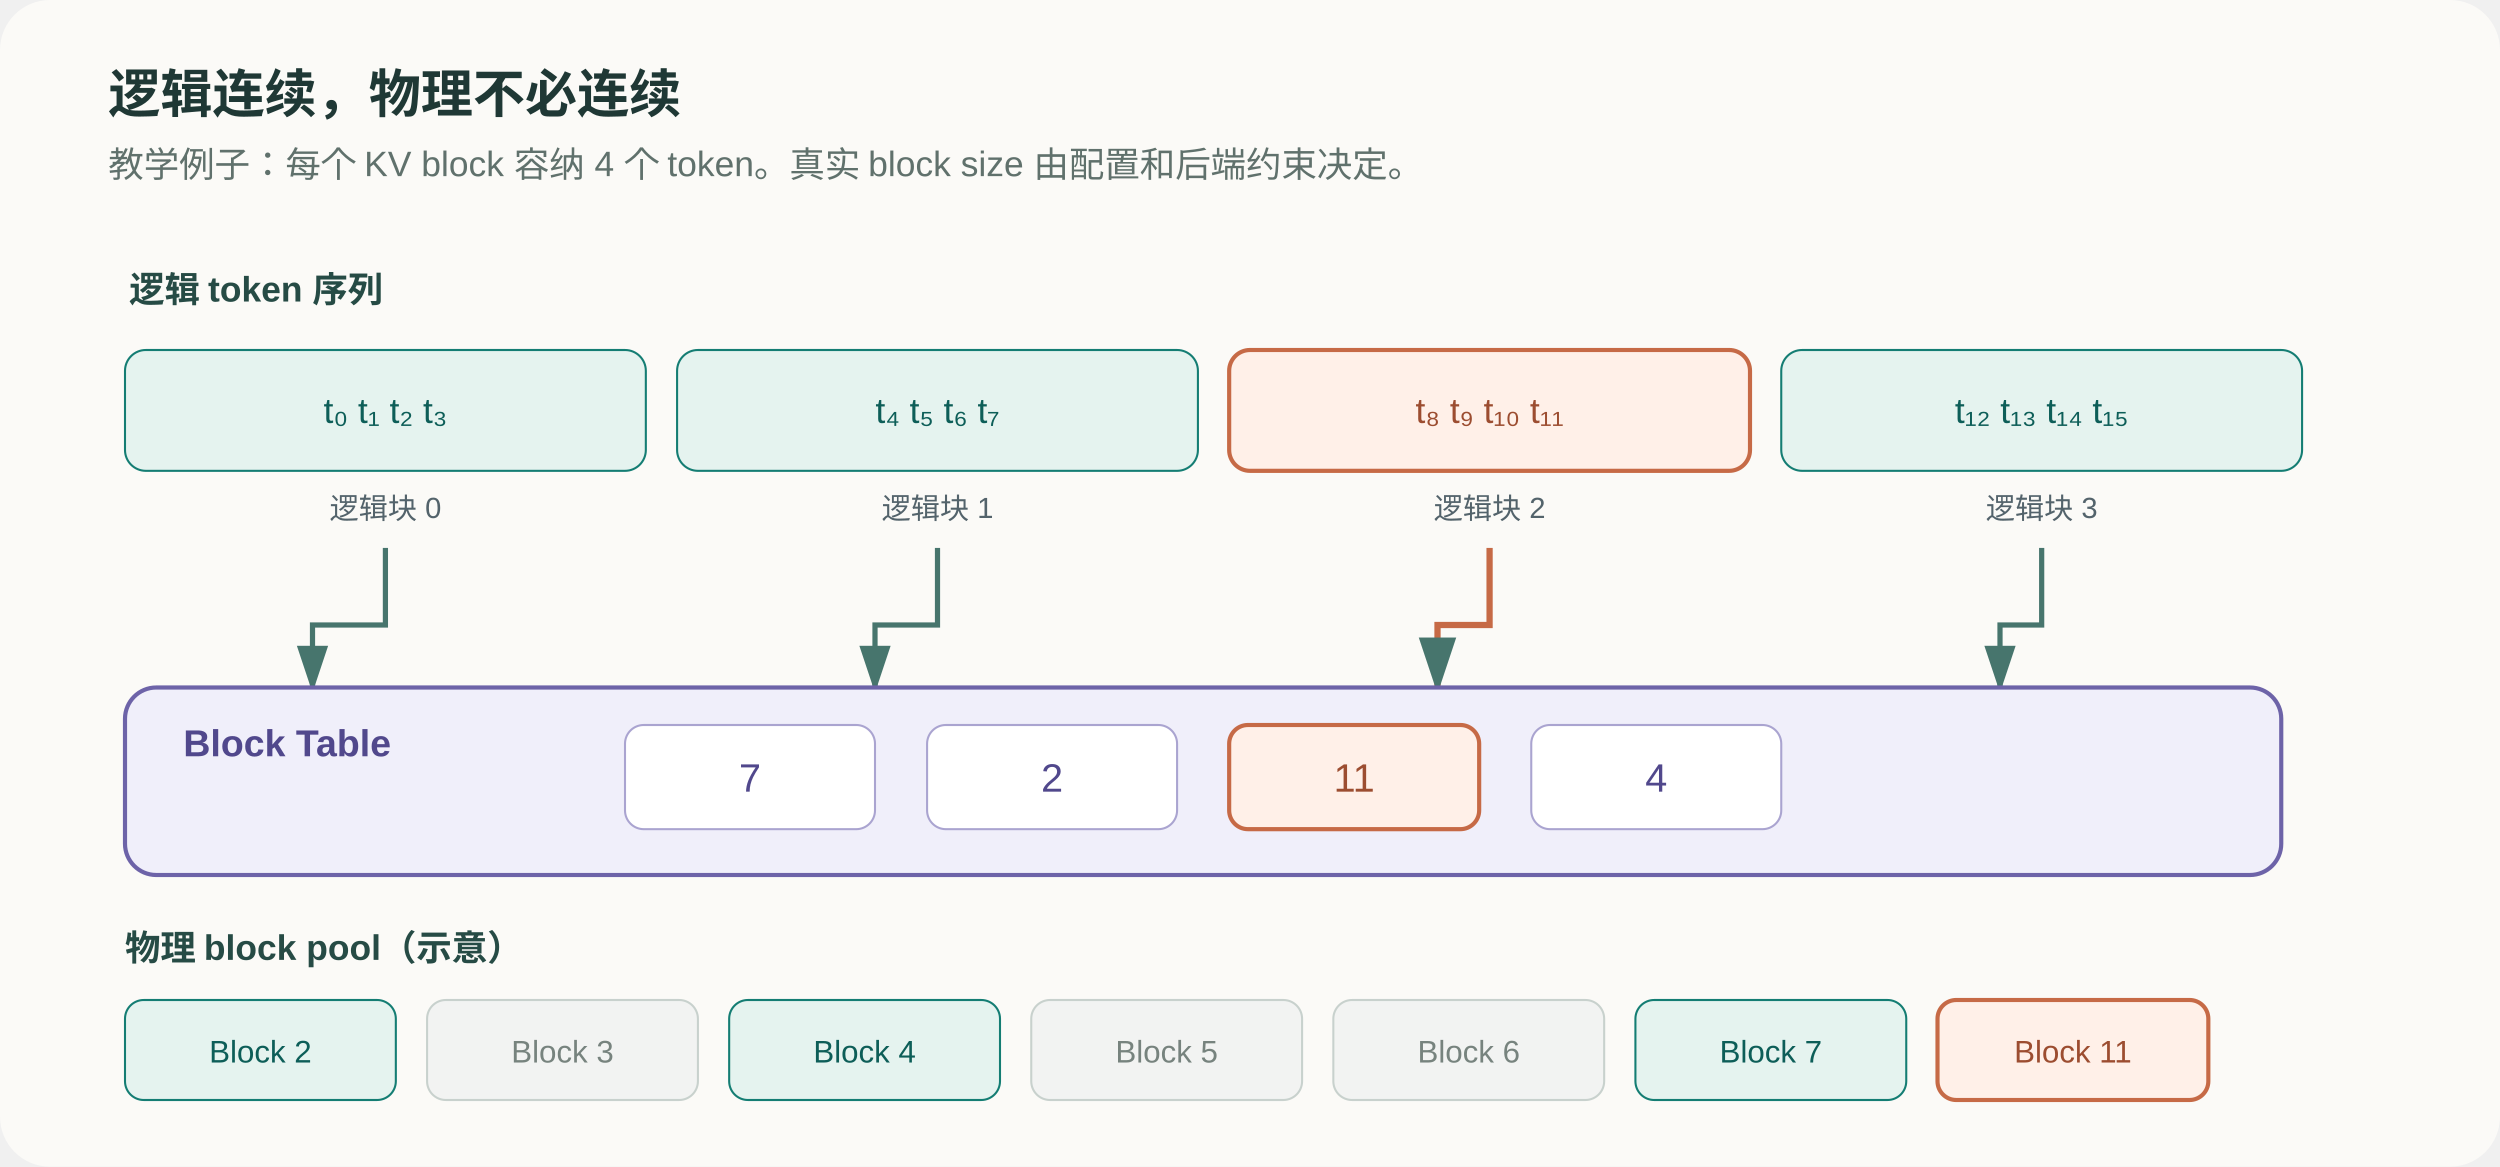
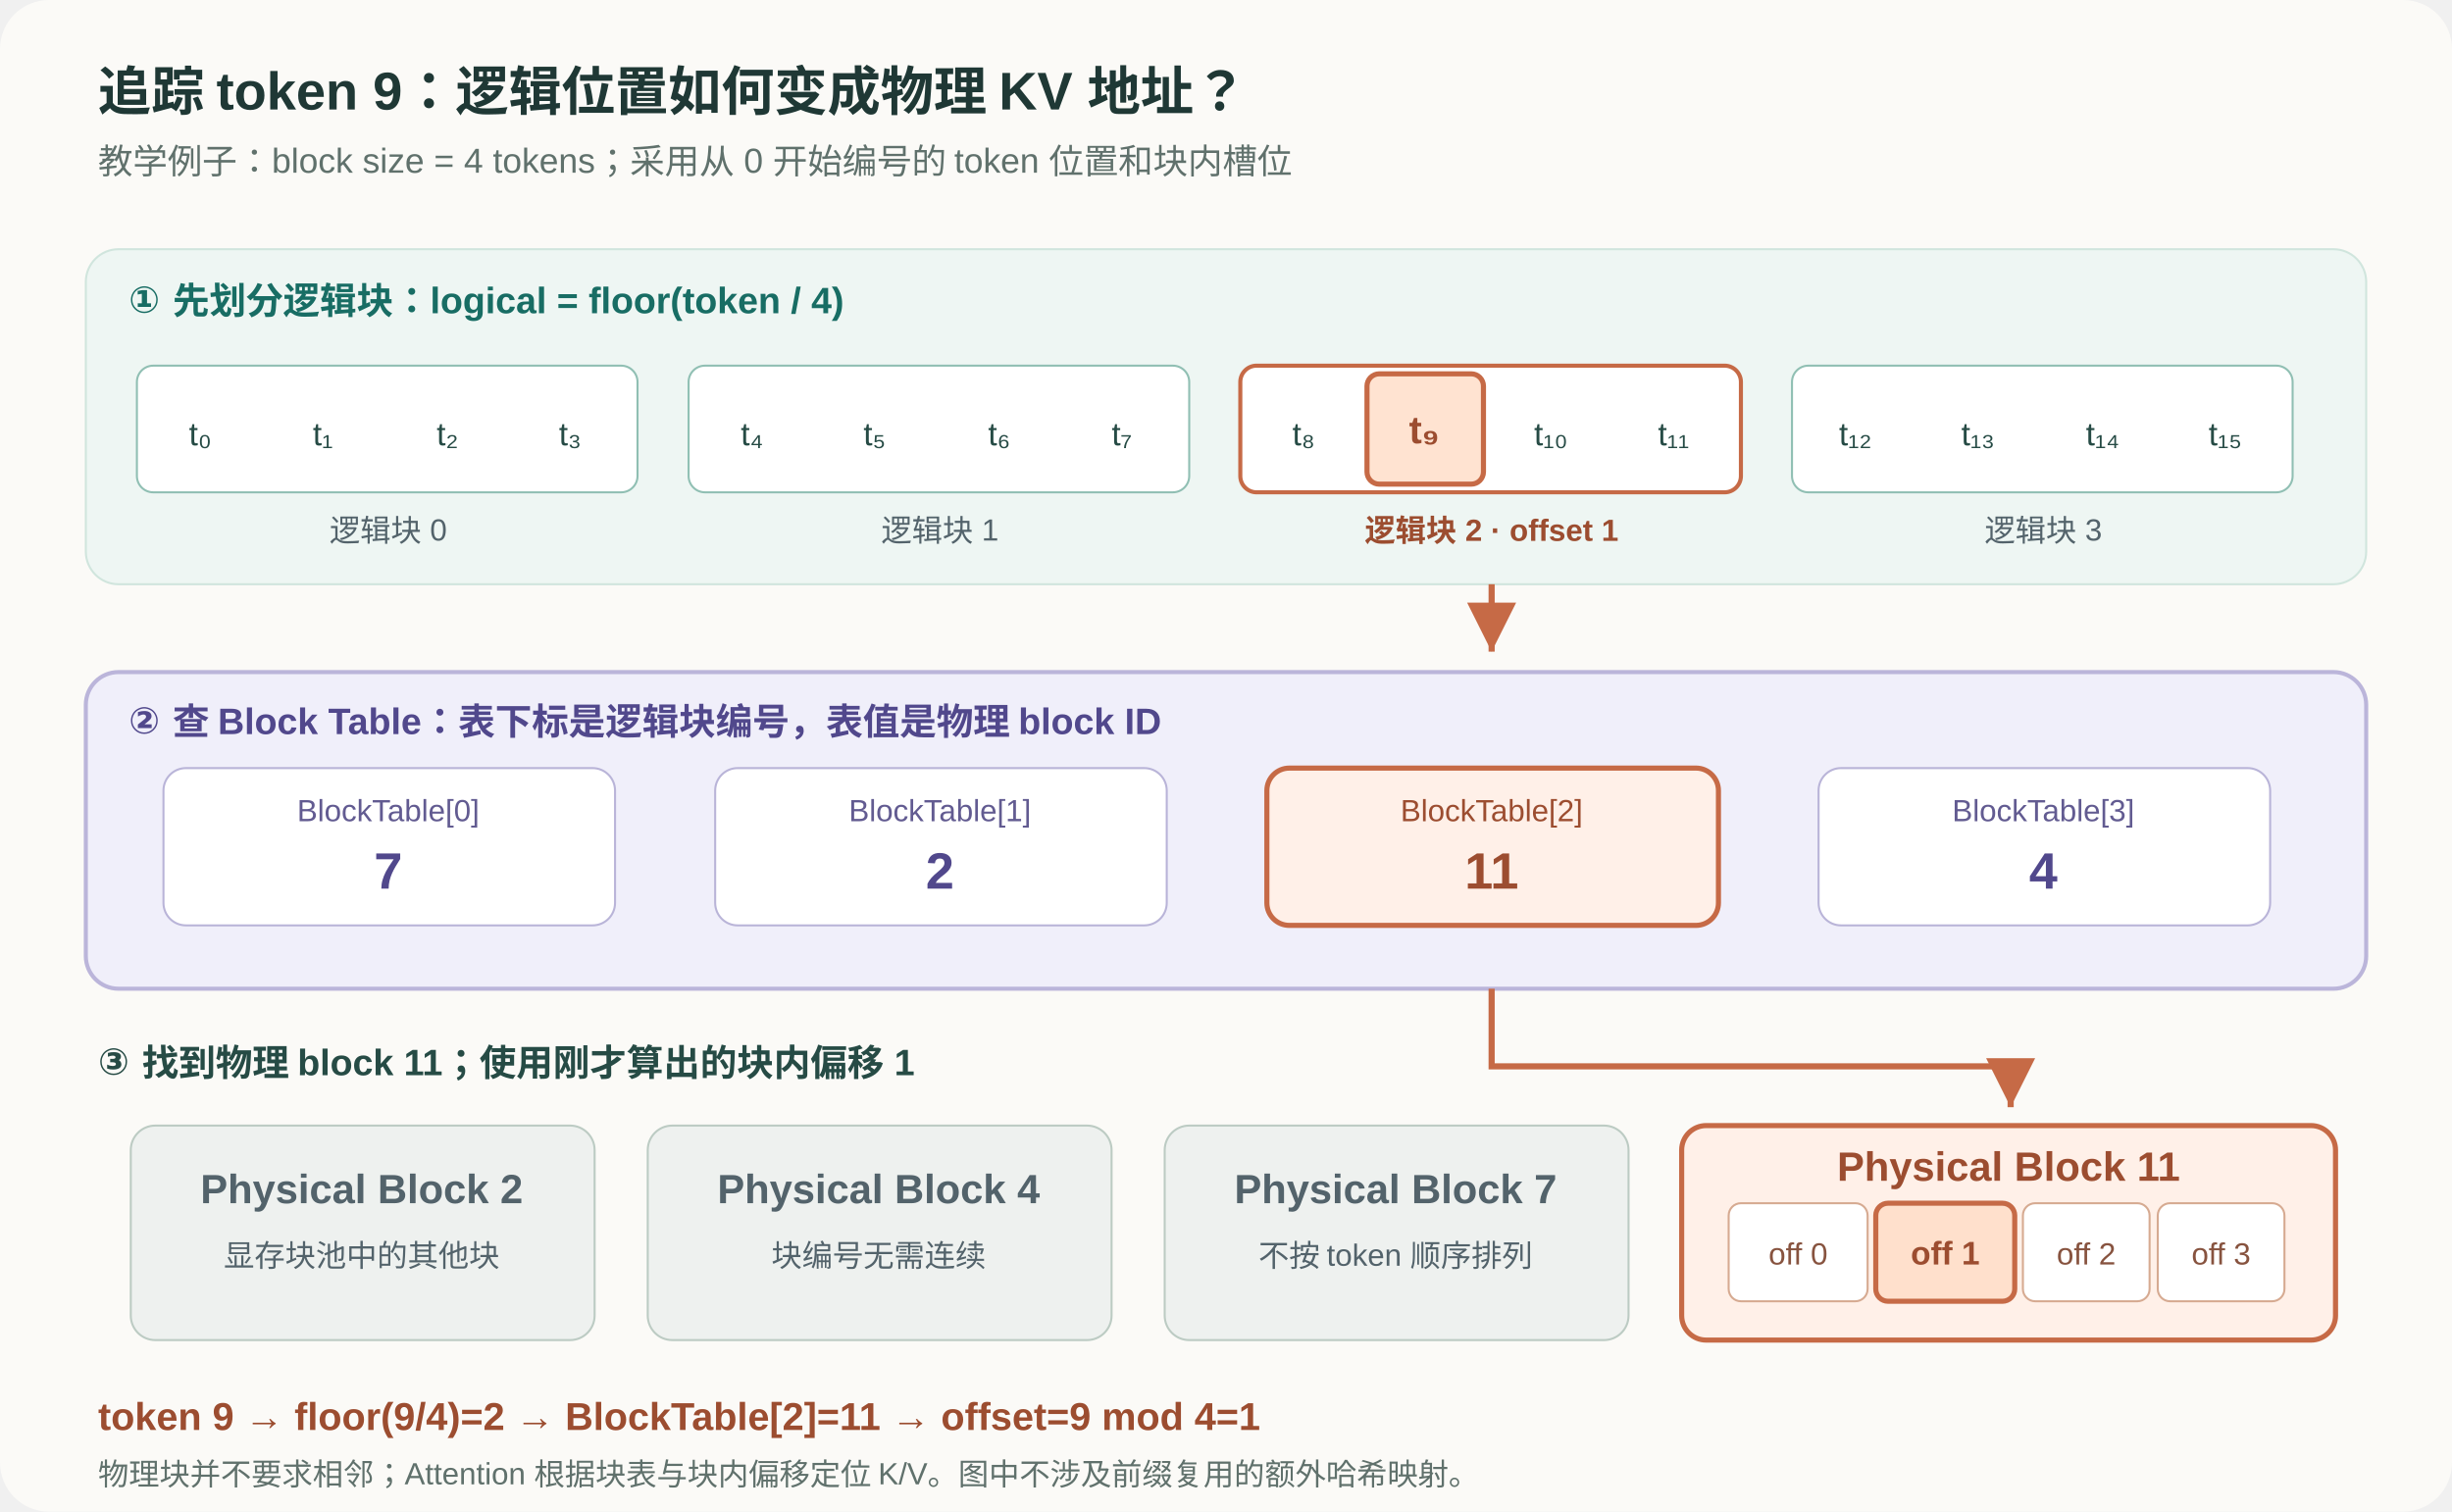
- <svg xmlns="http://www.w3.org/2000/svg" viewBox="0 0 1200 560" role="img" aria-labelledby="title desc">
+ <svg xmlns="http://www.w3.org/2000/svg" viewBox="0 0 1200 740" role="img" aria-labelledby="map-title map-desc">
  <defs>
-     <marker id="a03" markerWidth="10" markerHeight="10" refX="8" refY="3" orient="auto">
-       <path d="M0 0 L9 3 L0 6 Z" fill="#47756d" />
+     <marker id="map-arrow" markerWidth="9" markerHeight="9" refX="8" refY="4" orient="auto">
+       <path d="M0 0 L8 4 L0 8 Z" fill="#c66a46" />
    </marker>
  </defs>
-   <rect width="1200" height="560" rx="24" fill="#fbfaf7" />
-   <text x="52" y="54" font-family="Arial,'PingFang SC',sans-serif" font-size="25" font-weight="700" fill="#1f3835">逻辑连续，物理不必连续</text>
-   <text x="52" y="85" font-family="Arial,'PingFang SC',sans-serif" font-size="17" fill="#60716c">教学例子：每个 KV block 容纳 4 个 token。真实 block size 由配置和后端约束决定。</text>
-   <text x="62" y="145" font-family="Arial,'PingFang SC',sans-serif" font-size="17" font-weight="700" fill="#264b45">逻辑 token 序列</text>
-   <g font-family="Arial,'PingFang SC',sans-serif" font-size="17" text-anchor="middle">
-     <rect x="60" y="168" width="250" height="58" rx="10" fill="#e5f3ef" stroke="#147d73" />
-     <text x="185" y="203" fill="#0d5e58">t₀  t₁  t₂  t₃</text>
-     <rect x="325" y="168" width="250" height="58" rx="10" fill="#e5f3ef" stroke="#147d73" />
-     <text x="450" y="203" fill="#0d5e58">t₄  t₅  t₆  t₇</text>
-     <rect x="590" y="168" width="250" height="58" rx="10" fill="#fff0e8" stroke="#c66a46" stroke-width="2" />
-     <text x="715" y="203" fill="#9c4d30">t₈  t₉  t₁₀  t₁₁</text>
-     <rect x="855" y="168" width="250" height="58" rx="10" fill="#e5f3ef" stroke="#147d73" />
-     <text x="980" y="203" fill="#0d5e58">t₁₂  t₁₃  t₁₄  t₁₅</text>
+   <rect width="1200" height="740" rx="24" fill="#fbfaf7" />
+   <text x="48" y="54" font-family="Arial,'PingFang SC',sans-serif" font-size="26" font-weight="700" fill="#1f3835">追踪 token 9：逻辑位置如何变成物理 KV 地址？</text>
+   <text x="48" y="85" font-family="Arial,'PingFang SC',sans-serif" font-size="17" fill="#60716c">教学例子：block size = 4 tokens；采用从 0 开始编号的 token 位置和块内槽位</text>
+   <rect x="42" y="122" width="1116" height="164" rx="16" fill="#eef6f3" stroke="#d0e5dd" />
+   <text x="63" y="153" font-family="Arial,'PingFang SC',sans-serif" font-size="18" font-weight="700" fill="#186d64">① 先划分逻辑块：logical = floor(token / 4)</text>
+   <g font-family="Arial,'PingFang SC',sans-serif" font-size="16" text-anchor="middle">
+     <rect x="67" y="179" width="245" height="62" rx="8" fill="#fff" stroke="#90bfb3" />
+     <rect x="337" y="179" width="245" height="62" rx="8" fill="#fff" stroke="#90bfb3" />
+     <rect x="607" y="179" width="245" height="62" rx="8" fill="#fff" stroke="#c66a46" stroke-width="2" />
+     <rect x="877" y="179" width="245" height="62" rx="8" fill="#fff" stroke="#90bfb3" />
+     <g fill="#264b45">
+       <text x="98" y="218">t₀</text>
+       <text x="158" y="218">t₁</text>
+       <text x="219" y="218">t₂</text>
+       <text x="279" y="218">t₃</text>
+       <text x="368" y="218">t₄</text>
+       <text x="428" y="218">t₅</text>
+       <text x="489" y="218">t₆</text>
+       <text x="549" y="218">t₇</text>
+       <text x="638" y="218">t₈</text>
+       <text x="759" y="218">t₁₀</text>
+       <text x="819" y="218">t₁₁</text>
+       <text x="908" y="218">t₁₂</text>
+       <text x="968" y="218">t₁₃</text>
+       <text x="1029" y="218">t₁₄</text>
+       <text x="1089" y="218">t₁₅</text>
+     </g>
+     <rect id="token-9" x="669" y="183" width="57" height="54" rx="6" fill="#ffe3d1" stroke="#c66a46" stroke-width="2.5" />
+     <text x="697" y="217" font-size="19" font-weight="700" fill="#9c4d30">t₉</text>
+     <g font-size="15" fill="#53636b">
+       <text x="190" y="265">逻辑块 0</text>
+       <text x="460" y="265">逻辑块 1</text>
+       <text x="730" y="265" font-weight="700" fill="#9c4d30">逻辑块 2 · offset 1</text>
+       <text x="1000" y="265">逻辑块 3</text>
+     </g>
  </g>
-   <g font-family="Arial,'PingFang SC',sans-serif" font-size="14" fill="#53636b" text-anchor="middle">
-     <text x="185" y="249">逻辑块 0</text>
-     <text x="450" y="249">逻辑块 1</text>
-     <text x="715" y="249">逻辑块 2</text>
-     <text x="980" y="249">逻辑块 3</text>
+   <path id="token-to-table" d="M730 286 V319" fill="none" stroke="#c66a46" stroke-width="3" marker-end="url(#map-arrow)" />
+   <rect x="42" y="329" width="1116" height="155" rx="16" fill="#f0effa" stroke="#bbb5da" stroke-width="2" />
+   <text x="63" y="359" font-family="Arial,'PingFang SC',sans-serif" font-size="18" font-weight="700" fill="#51488c">② 查 Block Table：表下标是逻辑块编号，表值是物理 block ID</text>
+   <g font-family="Arial,'PingFang SC',sans-serif" text-anchor="middle">
+     <rect x="80" y="376" width="221" height="77" rx="11" fill="#fff" stroke="#b9b4d8" />
+     <rect x="350" y="376" width="221" height="77" rx="11" fill="#fff" stroke="#b9b4d8" />
+     <rect id="table-entry-2" x="620" y="376" width="221" height="77" rx="11" fill="#fff0e8" stroke="#c66a46" stroke-width="2.5" />
+     <rect x="890" y="376" width="221" height="77" rx="11" fill="#fff" stroke="#b9b4d8" />
+     <g font-size="15" fill="#625b91">
+       <text x="190" y="402">BlockTable[0]</text>
+       <text x="460" y="402">BlockTable[1]</text>
+       <text x="730" y="402" fill="#9c4d30">BlockTable[2]</text>
+       <text x="1000" y="402">BlockTable[3]</text>
+     </g>
+     <g font-size="25" font-weight="700" fill="#51488c">
+       <text x="190" y="435">7</text>
+       <text x="460" y="435">2</text>
+       <text x="730" y="435" fill="#9c4d30">11</text>
+       <text x="1000" y="435">4</text>
+     </g>
  </g>
-   <path d="M185 263 V300 H150 V330" fill="none" stroke="#47756d" stroke-width="2.5" marker-end="url(#a03)" />
-   <path d="M450 263 V300 H420 V330" fill="none" stroke="#47756d" stroke-width="2.5" marker-end="url(#a03)" />
-   <path d="M715 263 V300 H690 V330" fill="none" stroke="#c66a46" stroke-width="3" marker-end="url(#a03)" />
-   <path d="M980 263 V300 H960 V330" fill="none" stroke="#47756d" stroke-width="2.5" marker-end="url(#a03)" />
-   <rect x="60" y="330" width="1035" height="90" rx="15" fill="#f0effa" stroke="#6d63a8" stroke-width="2" />
-   <text x="88" y="363" font-family="Arial,'PingFang SC',sans-serif" font-size="18" font-weight="700" fill="#51488c">Block Table</text>
-   <g font-family="Arial,'PingFang SC',sans-serif" font-size="19" text-anchor="middle">
-     <rect x="300" y="348" width="120" height="50" rx="9" fill="#fff" stroke="#aaa4d0" />
-     <text x="360" y="380" fill="#51488c">7</text>
-     <rect x="445" y="348" width="120" height="50" rx="9" fill="#fff" stroke="#aaa4d0" />
-     <text x="505" y="380" fill="#51488c">2</text>
-     <rect x="590" y="348" width="120" height="50" rx="9" fill="#fff0e8" stroke="#c66a46" stroke-width="2" />
-     <text x="650" y="380" fill="#9c4d30">11</text>
-     <rect x="735" y="348" width="120" height="50" rx="9" fill="#fff" stroke="#aaa4d0" />
-     <text x="795" y="380" fill="#51488c">4</text>
+   <path id="table-to-physical-block" d="M730 484 V522 H984 V542" fill="none" stroke="#c66a46" stroke-width="3" marker-end="url(#map-arrow)" />
+   <text x="48" y="526" font-family="Arial,'PingFang SC',sans-serif" font-size="18" font-weight="700" fill="#264b45">③ 找到物理 block 11；使用刚才算出的块内偏移 1</text>
+   <g font-family="Arial,'PingFang SC',sans-serif" text-anchor="middle">
+     <rect x="64" y="551" width="227" height="105" rx="12" fill="#eef1ef" stroke="#bccbc3" />
+     <text x="177" y="589" font-size="20" font-weight="700" fill="#53636b">Physical Block 2</text>
+     <text x="177" y="620" font-size="15" fill="#53636b">显存块池中的其他块</text>
+     <rect x="317" y="551" width="227" height="105" rx="12" fill="#eef1ef" stroke="#bccbc3" />
+     <text x="430" y="589" font-size="20" font-weight="700" fill="#53636b">Physical Block 4</text>
+     <text x="430" y="620" font-size="15" fill="#53636b">块编号无需连续</text>
+     <rect x="570" y="551" width="227" height="105" rx="12" fill="#eef1ef" stroke="#bccbc3" />
+     <text x="683" y="589" font-size="20" font-weight="700" fill="#53636b">Physical Block 7</text>
+     <text x="683" y="620" font-size="15" fill="#53636b">不按 token 顺序排列</text>
+     <rect id="physical-block-11" x="823" y="551" width="320" height="105" rx="12" fill="#fff0e8" stroke="#c66a46" stroke-width="2.5" />
+     <text x="983" y="578" font-size="20" font-weight="700" fill="#9c4d30">Physical Block 11</text>
+     <rect x="846" y="589" width="68" height="48" rx="6" fill="#fff" stroke="#d6aa91" />
+     <rect id="offset-1" x="918" y="589" width="68" height="48" rx="6" fill="#ffe0cc" stroke="#c66a46" stroke-width="2.5" />
+     <rect x="990" y="589" width="62" height="48" rx="6" fill="#fff" stroke="#d6aa91" />
+     <rect x="1056" y="589" width="62" height="48" rx="6" fill="#fff" stroke="#d6aa91" />
+     <text x="880" y="619" font-size="15" fill="#87533f">off 0</text>
+     <text x="952" y="619" font-size="16" font-weight="700" fill="#9c4d30">off 1</text>
+     <text x="1021" y="619" font-size="15" fill="#87533f">off 2</text>
+     <text x="1087" y="619" font-size="15" fill="#87533f">off 3</text>
  </g>
-   <text x="60" y="461" font-family="Arial,'PingFang SC',sans-serif" font-size="17" font-weight="700" fill="#264b45">物理 block pool（示意）</text>
-   <g font-family="Arial,'PingFang SC',sans-serif" font-size="15" text-anchor="middle">
-     <rect x="60" y="480" width="130" height="48" rx="9" fill="#e5f3ef" stroke="#147d73" />
-     <text x="125" y="510" fill="#0d5e58">Block 2</text>
-     <rect x="205" y="480" width="130" height="48" rx="9" fill="#f2f3f2" stroke="#c8d1cd" />
-     <text x="270" y="510" fill="#77837e">Block 3</text>
-     <rect x="350" y="480" width="130" height="48" rx="9" fill="#e5f3ef" stroke="#147d73" />
-     <text x="415" y="510" fill="#0d5e58">Block 4</text>
-     <rect x="495" y="480" width="130" height="48" rx="9" fill="#f2f3f2" stroke="#c8d1cd" />
-     <text x="560" y="510" fill="#77837e">Block 5</text>
-     <rect x="640" y="480" width="130" height="48" rx="9" fill="#f2f3f2" stroke="#c8d1cd" />
-     <text x="705" y="510" fill="#77837e">Block 6</text>
-     <rect x="785" y="480" width="130" height="48" rx="9" fill="#e5f3ef" stroke="#147d73" />
-     <text x="850" y="510" fill="#0d5e58">Block 7</text>
-     <rect x="930" y="480" width="130" height="48" rx="9" fill="#fff0e8" stroke="#c66a46" stroke-width="2" />
-     <text x="995" y="510" fill="#9c4d30">Block 11</text>
-   </g>
+   <text x="48" y="700" font-family="Arial,'PingFang SC',sans-serif" font-size="19" font-weight="700" fill="#9c4d30">token 9 → floor(9/4)=2 → BlockTable[2]=11 → offset=9 mod 4=1</text>
+   <text x="48" y="727" font-family="Arial,'PingFang SC',sans-serif" font-size="15" fill="#60716c">物理块并不要求相邻；Attention 根据块表与块内偏移定位 K/V。图中不涉及前缀复用的额外哈希映射。</text>
</svg>
